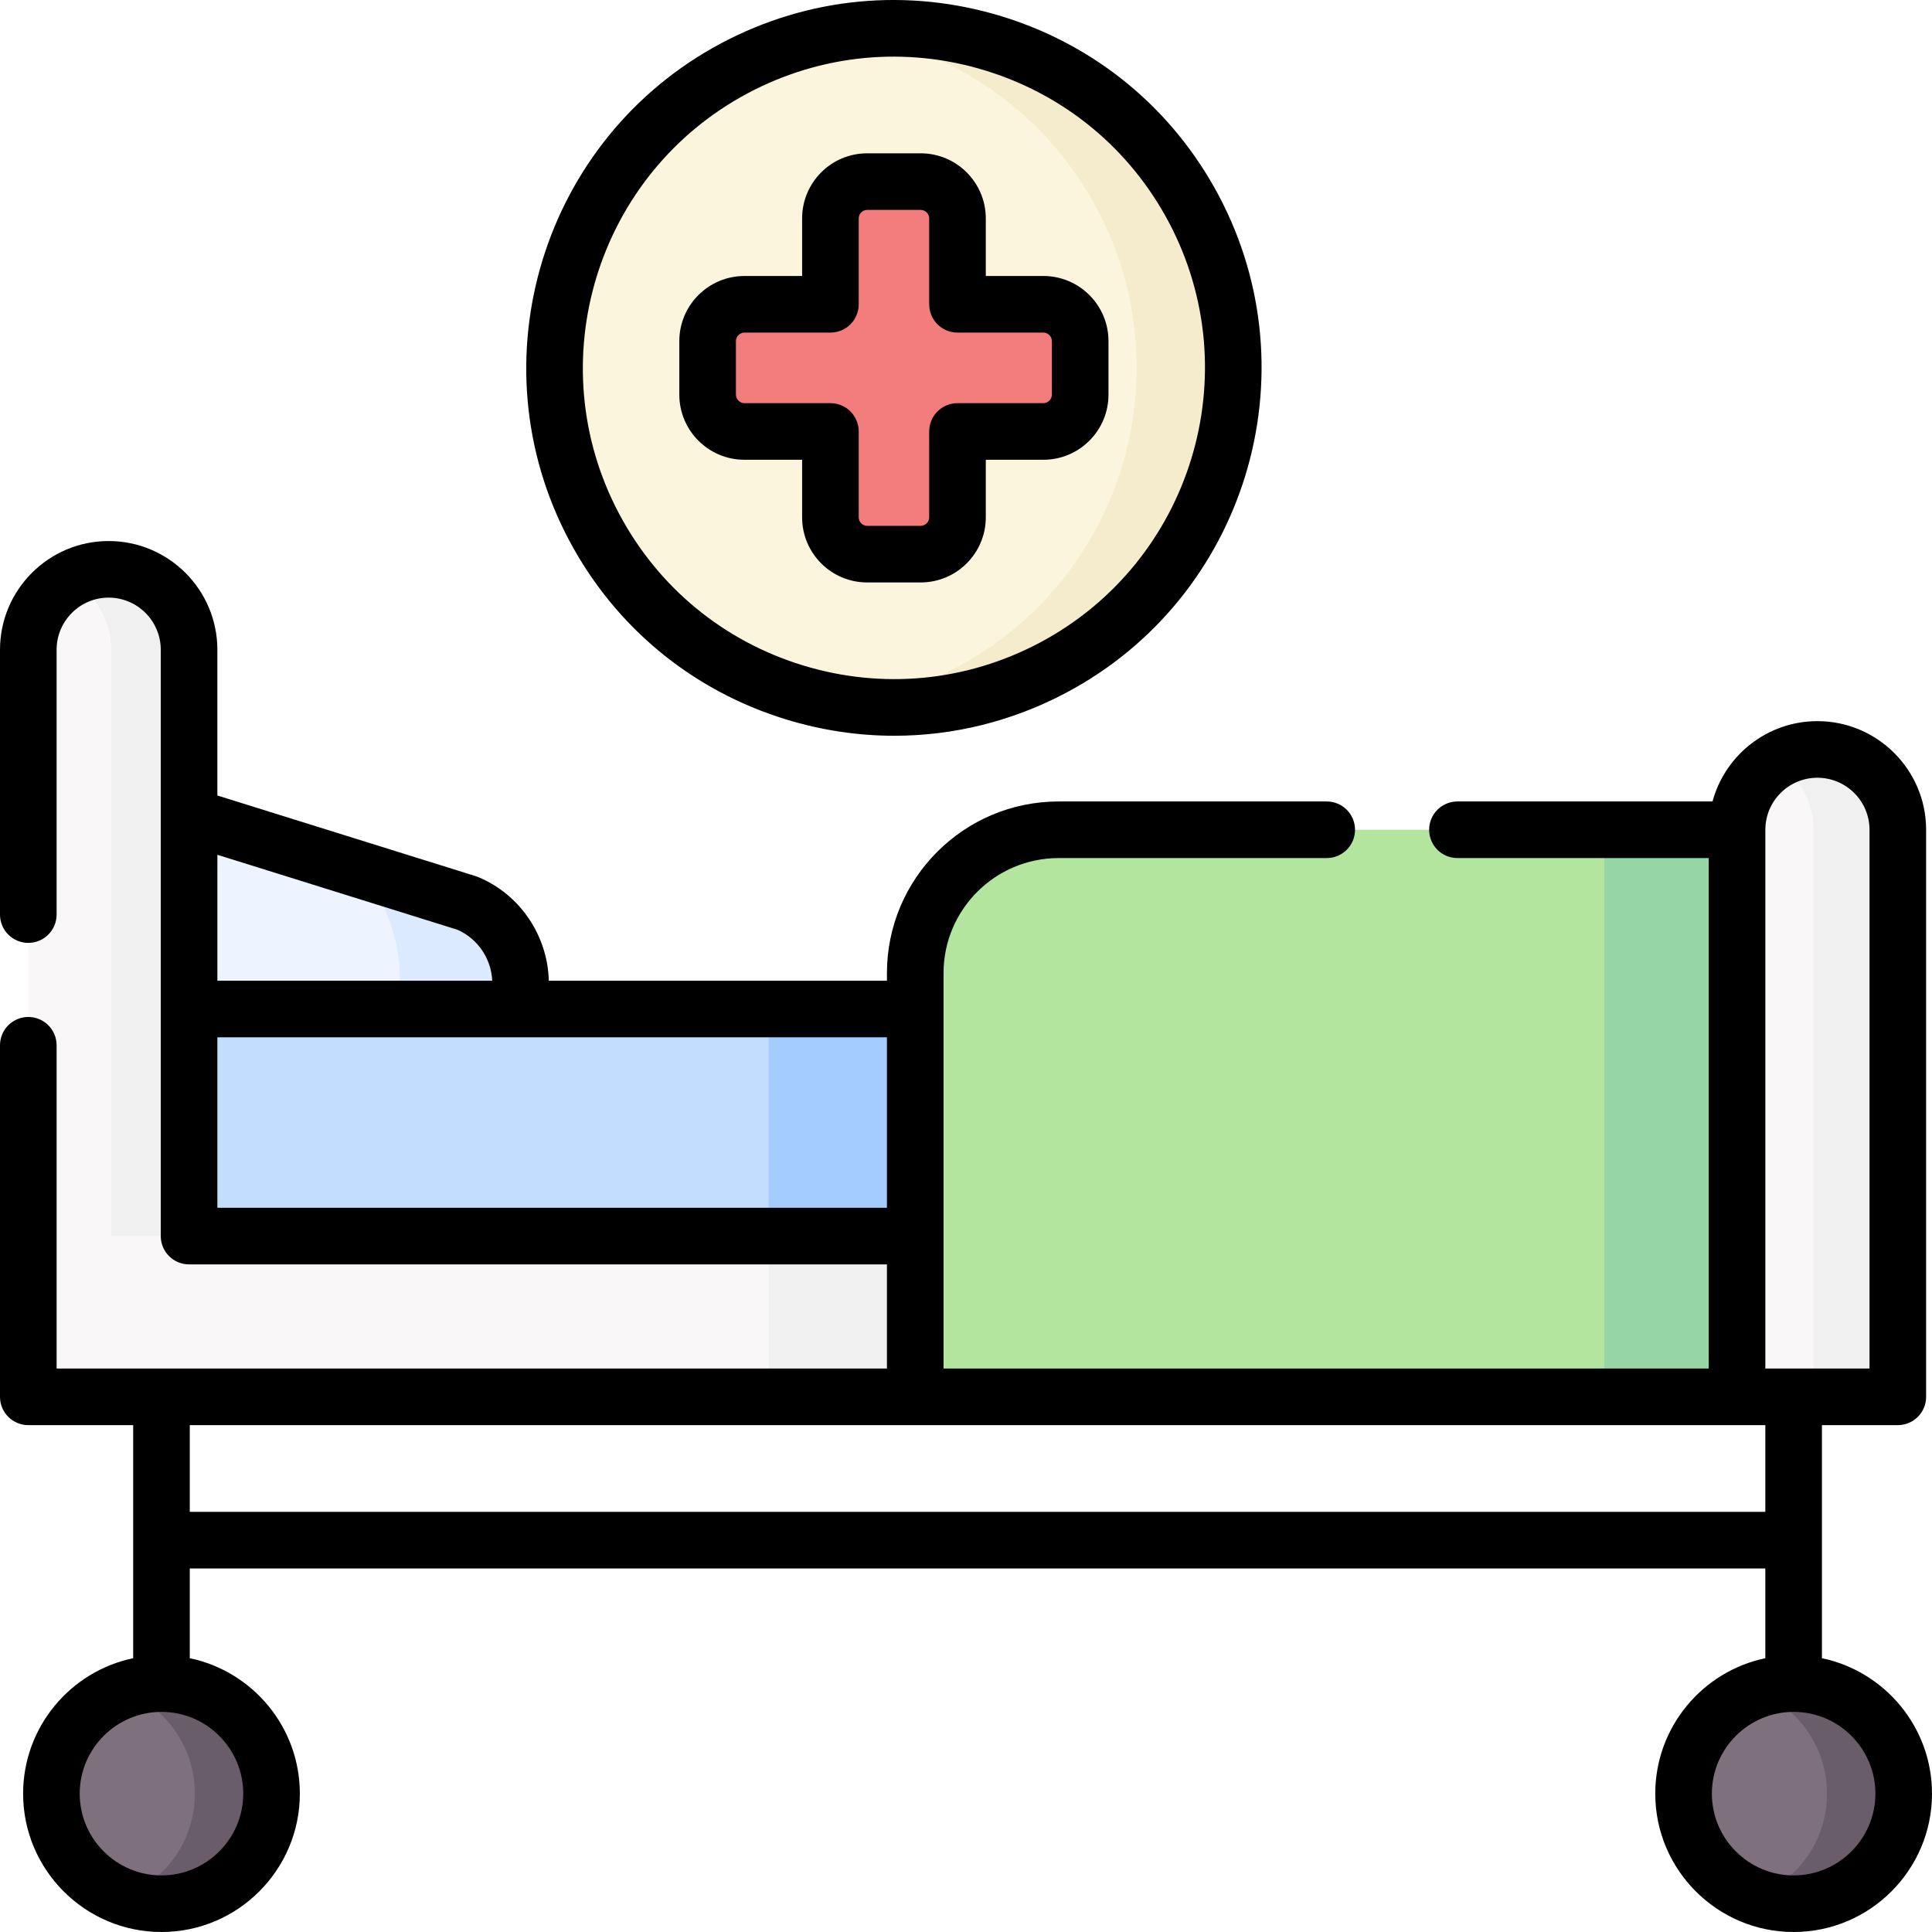
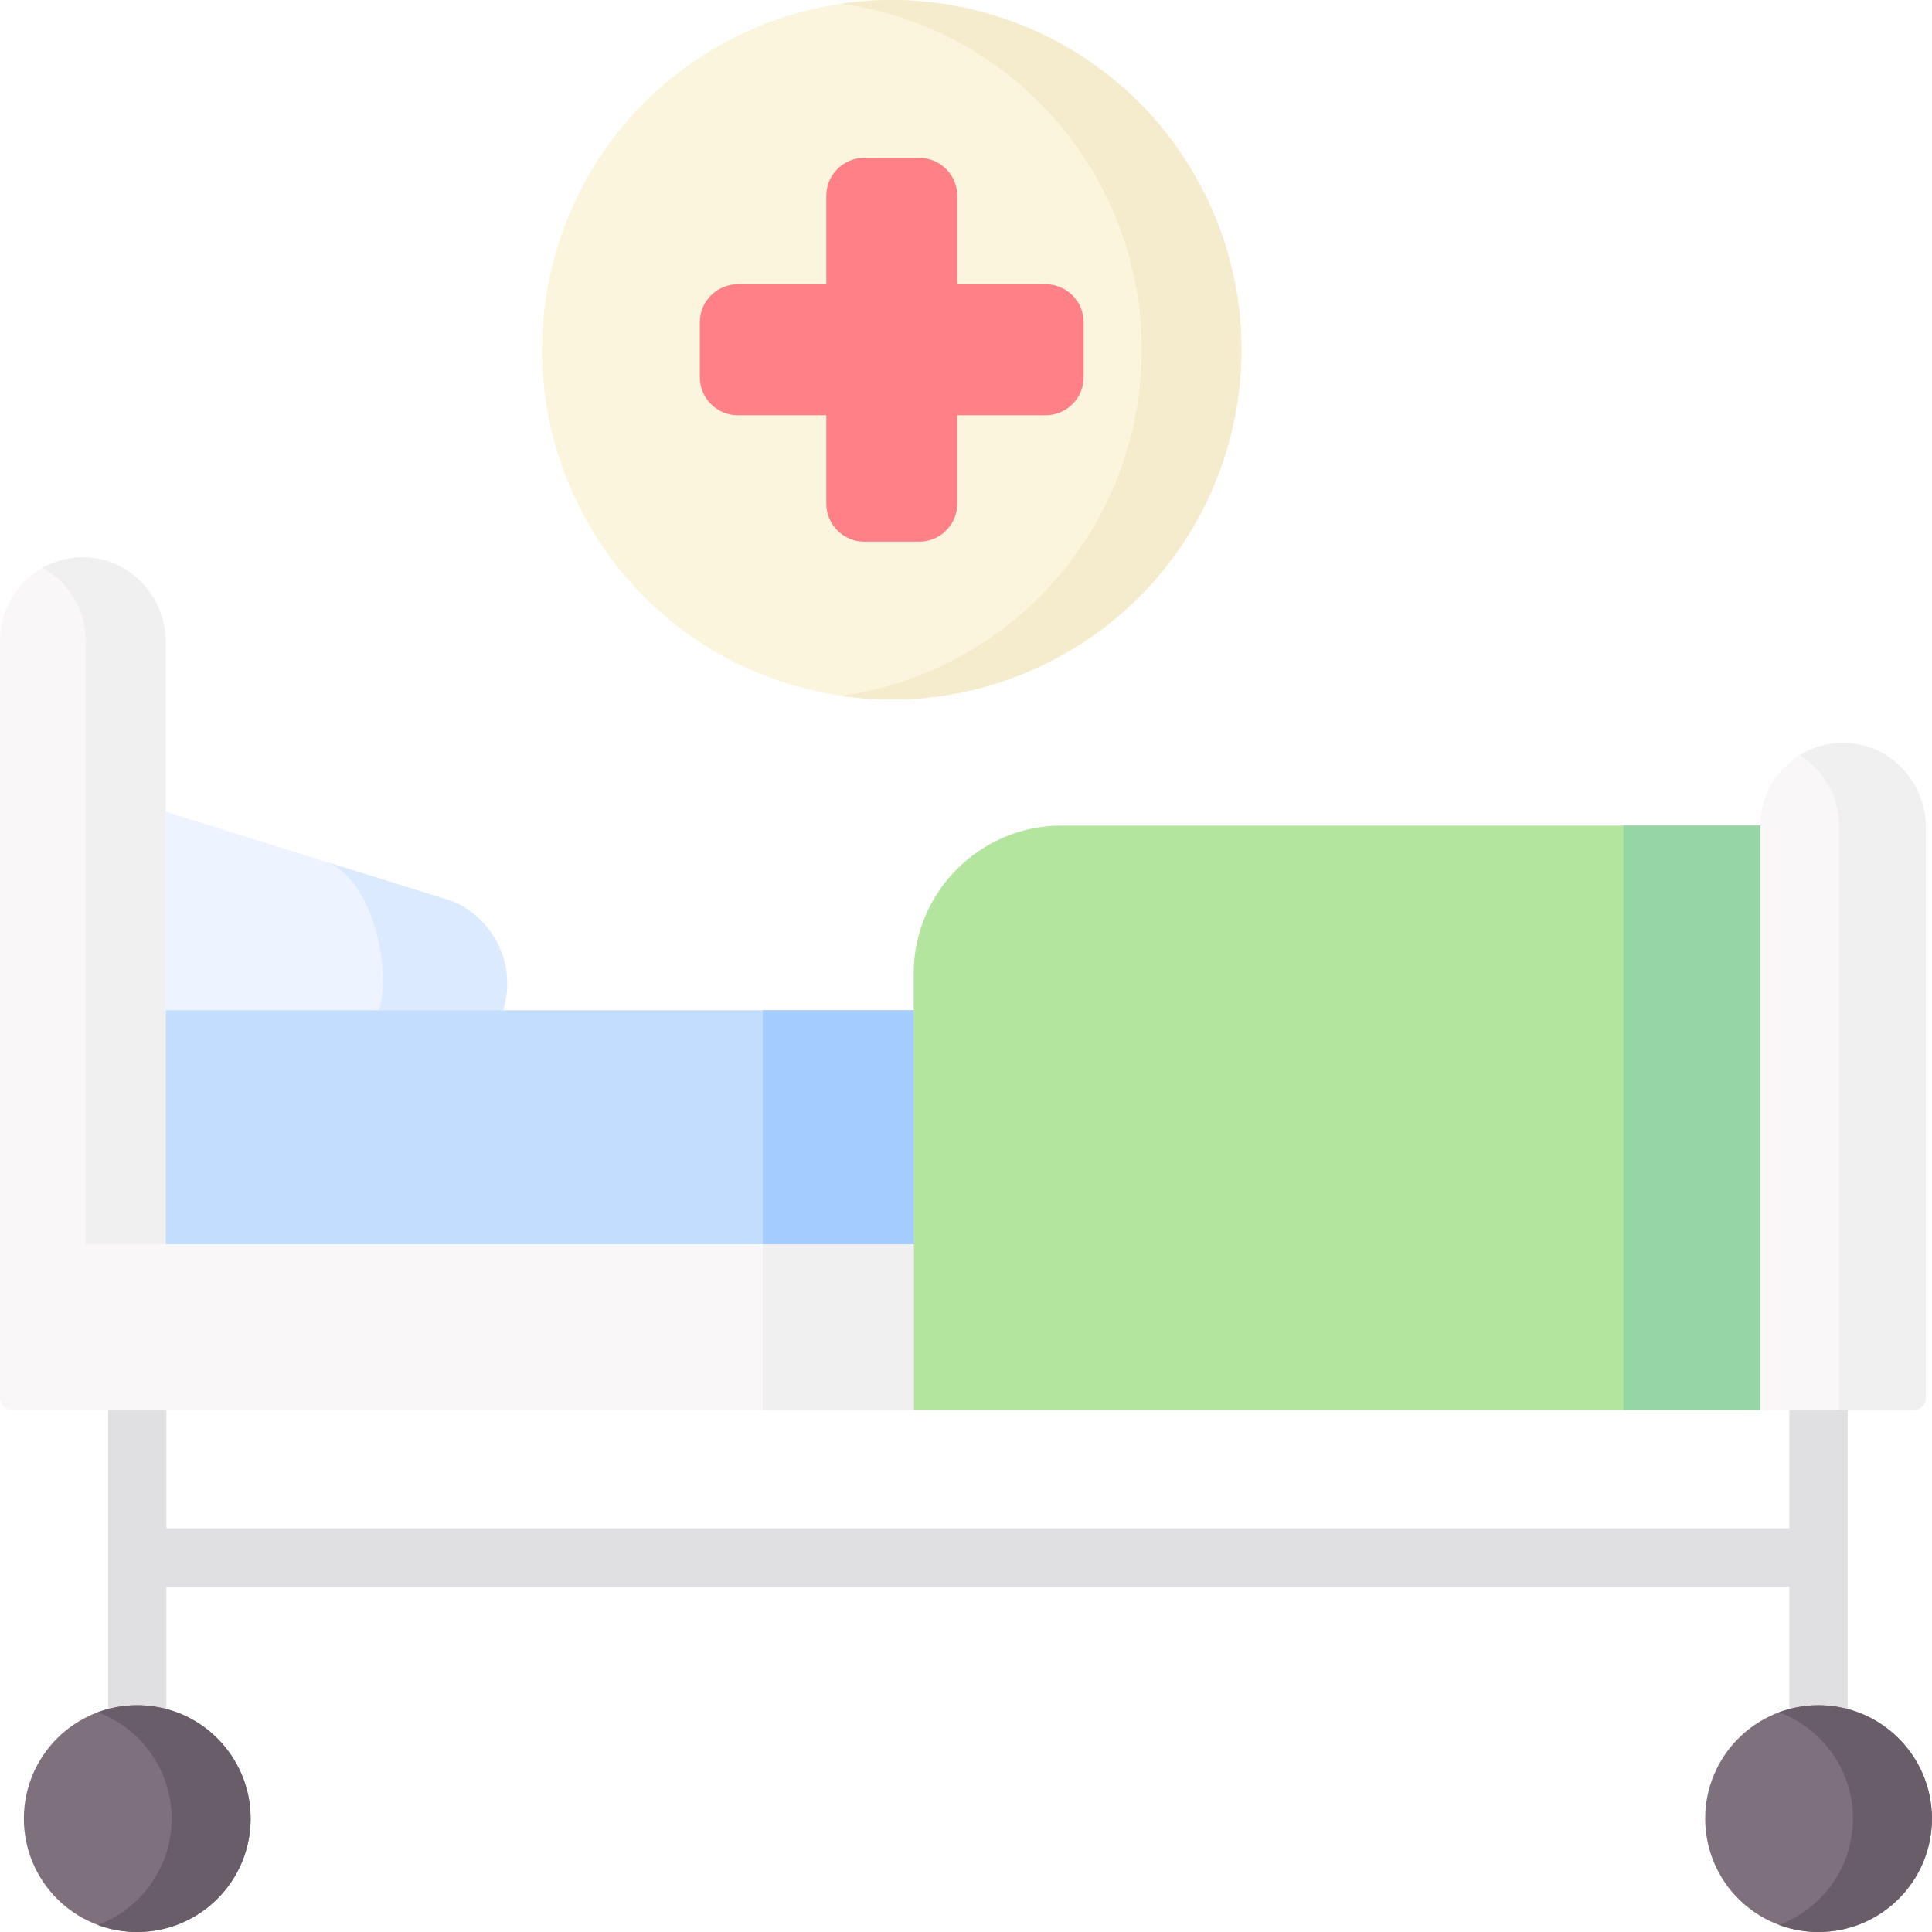
<svg xmlns="http://www.w3.org/2000/svg" id="Capa_1" enable-background="new 0 0 512 512" height="512" viewBox="0 0 512 512" width="512">
  <g>
+     <path d="m481.699 365.894c-4.229.126-7.49 3.815-7.49 8.046v31.08h-430.111v-31.08c0-4.23-3.26-7.92-7.488-8.047-4.376-.131-7.964 3.376-7.964 7.723v77.964c0 4.23 3.26 7.92 7.488 8.047 4.376.131 7.964-3.376 7.964-7.723v-31.432h430.111v31.108c0 4.231 3.261 7.92 7.49 8.046 4.376.131 7.963-3.377 7.963-7.723v-78.288c0-4.345-3.587-7.852-7.963-7.721z" fill="#e0dfe1" />
    <g>
-       <path clip-rule="evenodd" d="m123.806 239.34-73.701-23.016-9.978 70.691 96.775-19.614c3.543-11.168-2.069-23.498-13.096-28.061z" fill="#edf4ff" fill-rule="evenodd" />
+       <path clip-rule="evenodd" d="m119.825 238.826-75.92-23.711-10.278 72.827 99.689-20.207c3.65-11.505-2.132-24.208-13.491-28.909z" fill="#edf4ff" fill-rule="evenodd" />
    </g>
    <g>
-       <path clip-rule="evenodd" d="m136.902 267.401c3.543-11.168-2.069-23.497-13.096-28.061l-31.946-9.977c11.027 4.563 16.639 26.87 13.096 38.038z" fill="#dbeaff" fill-rule="evenodd" />
+       <path clip-rule="evenodd" d="m133.316 267.735c3.65-11.505-2.132-24.208-13.49-28.909l-32.908-10.279c11.359 4.701 17.14 27.682 13.49 39.188z" fill="#dbeaff" fill-rule="evenodd" />
    </g>
    <g>
-       <path clip-rule="evenodd" d="m242.549 267.401h-62.787-106.753-22.904l-18 47.817 18 30.356 192.444-17.998 16.512-32.54z" fill="#c3ddff" fill-rule="evenodd" />
+       <path clip-rule="evenodd" d="m242.145 267.735h-64.679-109.967-23.594l-18.542 49.262 18.542 31.274 198.24-18.543 17.009-33.522z" fill="#c3ddff" fill-rule="evenodd" />
    </g>
    <g>
-       <path clip-rule="evenodd" d="m242.549 327.576h-192.444v-60.175-51.076-44.132c0-11.735-9.581-21.315-21.317-21.315-11.707 0-21.288 9.58-21.288 21.315v197.984h35.291 199.758l16.512-21.301z" fill="#f9f7f8" fill-rule="evenodd" />
+       <path clip-rule="evenodd" d="m242.145 329.728h-198.24v-61.993-52.62-44.955c0-11.379-8.454-21.253-19.779-22.363-13.027-1.276-24.109 9.042-24.109 21.852v200.878c0 1.707 1.384 3.091 3.091 3.091h33.264 205.773l17.009-21.944z" fill="#f9f7f8" fill-rule="evenodd" />
    </g>
    <g>
-       <path clip-rule="evenodd" d="m460.335 327.576v-107.68h-179.801c-20.891 0-37.984 17.092-37.984 37.981v9.524 60.175 42.601h217.786v-42.601z" fill="#b3e59f" fill-rule="evenodd" />
+       <path clip-rule="evenodd" d="m466.489 329.728v-110.934h-185.216c-21.52 0-39.128 17.608-39.128 39.128v9.813 61.993 43.889h224.344z" fill="#b3e59f" fill-rule="evenodd" />
    </g>
    <g>
-       <path clip-rule="evenodd" d="m502.94 370.177v-150.281c0-11.706-9.609-21.286-21.317-21.286-11.707 0-21.288 9.58-21.288 21.286l-30.657 107.68 30.657 42.601h14.995z" fill="#f9f7f8" fill-rule="evenodd" />
+       <path clip-rule="evenodd" d="m510.376 370.527v-151.192c0-11.379-8.454-21.254-19.779-22.364-13.027-1.276-24.108 9.044-24.108 21.823l-31.581 110.934 31.581 43.889h15.447 25.35c1.707 0 3.09-1.384 3.09-3.09z" fill="#f9f7f8" fill-rule="evenodd" />
    </g>
    <g>
-       <path clip-rule="evenodd" d="m203.715 267.401h38.835v60.175h-38.835z" fill="#a4ccff" fill-rule="evenodd" />
+       <path clip-rule="evenodd" d="m202.14 267.735h40.004v61.993h-40.004z" fill="#a4ccff" fill-rule="evenodd" />
    </g>
    <g>
-       <path clip-rule="evenodd" d="m203.715 327.576h38.835v42.601h-38.835z" fill="#f0f0f0" fill-rule="evenodd" />
+       <path clip-rule="evenodd" d="m202.14 329.728h40.004v43.889h-40.004z" fill="#f0f0f0" fill-rule="evenodd" />
    </g>
    <g>
-       <path clip-rule="evenodd" d="m460.335 327.576v-60.175-47.505h-35.206v47.505 60.175 42.601h35.206z" fill="#95d6a4" fill-rule="evenodd" />
+       <path clip-rule="evenodd" d="m466.489 329.728v-61.993-48.941h-36.267v48.941 61.993 43.889h36.267z" fill="#95d6a4" fill-rule="evenodd" />
    </g>
    <g>
-       <path clip-rule="evenodd" d="m50.105 267.401v-51.076-44.132c0-11.735-9.581-21.315-21.317-21.315-3.713 0-7.228.964-10.29 2.664 6.548 3.656 10.998 10.657 10.998 18.65v44.132 51.076 60.175h9.921 10.687v-42.601-17.573z" fill="#f0f0f0" fill-rule="evenodd" />
+       <path clip-rule="evenodd" d="m43.905 267.735v-52.62-44.926c0-11.628-8.82-21.642-20.421-22.446-4.391-.304-8.564.706-12.137 2.692 6.745 3.767 11.33 10.979 11.33 19.214v45.466 52.62 61.993h10.22 11.008v-43.889z" fill="#f0f0f0" fill-rule="evenodd" />
    </g>
    <g>
-       <path clip-rule="evenodd" d="m279.088 176.926c43.88-23.299 60.548-77.748 37.247-121.625-12.132-22.874-32.797-38.378-55.984-44.642-15.109-4.082-31.323-4.252-46.97 0-6.35 1.729-12.614 4.167-18.68 7.398-43.852 23.299-60.548 77.748-37.247 121.625s77.754 60.543 121.634 37.244z" fill="#faf5dc" fill-rule="evenodd" />
+       <path clip-rule="evenodd" d="m279.783 174.526c45.202-24.003 62.371-80.098 38.369-125.301-12.498-23.565-33.785-39.538-57.67-45.991-15.564-4.205-32.266-4.38-48.385 0-6.541 1.781-12.994 4.293-19.243 7.621-45.173 24.003-62.371 80.098-38.369 125.301s80.097 62.373 125.298 38.37z" fill="#faf5dc" fill-rule="evenodd" />
    </g>
    <g>
-       <path clip-rule="evenodd" d="m286.26 90.391c0-5.357-4.394-9.75-9.751-9.75h-22.762v-22.761c0-5.357-4.394-9.75-9.751-9.75h-14.202c-5.357 0-9.723 4.393-9.723 9.75v22.76h-22.791c-5.357 0-9.751 4.393-9.751 9.75v14.2c0 5.357 4.394 9.75 9.751 9.75h22.791v22.76c0 5.357 4.365 9.75 9.723 9.75h14.202c5.357 0 9.751-4.393 9.751-9.75v-22.76h22.762c5.357 0 9.751-4.393 9.751-9.75z" fill="#f37c7c" fill-rule="evenodd" />
+       <path clip-rule="evenodd" d="m287.171 85.375c0-5.525-4.52-10.045-10.045-10.045h-23.447v-23.448c0-5.525-4.52-10.045-10.045-10.045h-14.629c-5.509 0-10.016 4.507-10.016 10.016v23.477h-23.477c-5.525 0-10.045 4.52-10.045 10.045v14.63c0 5.525 4.52 10.045 10.045 10.045h23.477v23.448c0 5.525 4.52 10.045 10.045 10.045h14.6c5.525 0 10.045-4.52 10.045-10.045v-23.448h23.448c5.525 0 10.045-4.52 10.045-10.045v-14.63z" fill="#ff8086" fill-rule="evenodd" />
    </g>
    <g>
-       <path clip-rule="evenodd" d="m279.088 176.926c43.88-23.299 60.548-77.748 37.247-121.625-12.132-22.874-32.797-38.378-55.984-44.642-11.707-3.175-24.066-3.997-36.34-2.211 3.628.51 7.2 1.247 10.715 2.211 23.187 6.264 43.824 21.768 55.984 44.642 23.301 43.877 6.633 98.326-37.247 121.625-9.439 5.017-19.332 8.163-29.31 9.609 18.226 2.636 37.417-.312 54.935-9.609z" fill="#f5ebcd" fill-rule="evenodd" />
+       <path clip-rule="evenodd" d="m279.783 174.526c45.202-24.003 62.371-80.098 38.369-125.301-12.498-23.565-33.785-39.538-57.67-45.991-12.06-3.271-24.791-4.117-37.434-2.278 3.738.526 7.417 1.285 11.038 2.278 23.886 6.453 45.143 22.426 57.67 45.991 24.002 45.203 6.833 101.298-38.369 125.301-9.724 5.169-19.914 8.41-30.193 9.899 18.775 2.715 38.544-.322 56.589-9.899z" fill="#f5ebcd" fill-rule="evenodd" />
    </g>
    <g>
-       <path clip-rule="evenodd" d="m71.96 475.334c0-16.1-13.068-29.166-29.169-29.166-16.129 0-29.169 13.067-29.169 29.166 0 16.1 13.039 29.166 29.169 29.166 16.102 0 29.169-13.066 29.169-29.166z" fill="#7e707d" fill-rule="evenodd" />
+       <path clip-rule="evenodd" d="m66.419 481.952c0-16.586-13.461-30.048-30.047-30.048-16.615 0-30.047 13.462-30.047 30.048s13.432 30.048 30.047 30.048c16.585 0 30.047-13.462 30.047-30.048z" fill="#7e707d" fill-rule="evenodd" />
    </g>
    <g>
-       <path clip-rule="evenodd" d="m504.499 475.221c-.085-16.071-13.124-29.053-29.169-29.053-16.129 0-29.168 13.067-29.168 29.166 0 16.1 13.039 29.166 29.168 29.166 16.044 0 29.083-12.982 29.169-29.025v-.142z" fill="#7e707d" fill-rule="evenodd" />
+       <path clip-rule="evenodd" d="m511.982 481.835c-.088-16.557-13.52-29.931-30.047-29.931-16.615 0-30.047 13.462-30.047 30.048s13.432 30.048 30.047 30.048c16.527 0 29.959-13.374 30.047-29.902v-.146z" fill="#7e707d" fill-rule="evenodd" />
    </g>
    <g>
-       <path clip-rule="evenodd" d="m504.499 475.221c-.085-16.071-13.124-29.053-29.169-29.053-3.572 0-7.002.652-10.176 1.814 11.055 4.11 18.964 14.739 19.02 27.239v.113.142c-.057 12.471-7.965 23.101-19.02 27.21 3.175 1.19 6.605 1.814 10.176 1.814 16.044 0 29.083-12.982 29.169-29.025v-.142z" fill="#6a5d6a" fill-rule="evenodd" />
+       <path clip-rule="evenodd" d="m511.982 481.835c-.088-16.557-13.52-29.931-30.047-29.931-3.679 0-7.212.672-10.483 1.869 11.388 4.234 19.535 15.184 19.593 28.062v.117.146c-.058 12.848-8.205 23.799-19.593 28.033 3.27 1.226 6.804 1.869 10.483 1.869 16.527 0 29.959-13.374 30.047-29.902v-.146z" fill="#6a5d6a" fill-rule="evenodd" />
    </g>
    <g>
-       <path clip-rule="evenodd" d="m42.792 504.5c16.101 0 29.169-13.067 29.169-29.166 0-16.1-13.068-29.166-29.169-29.166-3.572 0-7.002.652-10.176 1.814 11.112 4.138 19.02 14.824 19.02 27.352s-7.909 23.242-19.02 27.352c3.174 1.191 6.604 1.814 10.176 1.814z" fill="#6a5d6a" fill-rule="evenodd" />
+       <path clip-rule="evenodd" d="m36.372 512c17.463 0 31.462-14.923 29.932-32.703-1.145-13.315-11.211-24.44-24.352-26.876-5.682-1.054-11.167-.439-16.063 1.353 11.446 4.263 19.593 15.272 19.593 28.179s-8.147 23.945-19.593 28.179c3.27 1.226 6.803 1.868 10.483 1.868z" fill="#6a5d6a" fill-rule="evenodd" />
    </g>
    <g>
-       <path clip-rule="evenodd" d="m502.94 370.177v-150.281c0-11.706-9.609-21.286-21.317-21.286-4.082 0-7.909 1.162-11.168 3.175 6.094 3.77 10.148 10.487 10.148 18.112v150.281h22.337z" fill="#f0f0f0" fill-rule="evenodd" />
-     </g>
-     <g>
-       <path d="m208.357 190.666c9.427 2.886 19.064 4.316 28.652 4.316 15.725 0 31.314-3.848 45.597-11.433 47.454-25.197 65.557-84.307 40.353-131.766-12.209-22.989-32.639-39.846-57.528-47.466-24.888-7.622-51.255-5.093-74.249 7.116 0 0-.001.001-.001.001-47.447 25.209-65.549 84.318-40.352 131.765 12.209 22.99 32.639 39.846 57.528 47.467zm-10.137-165.986-.001.001c19.454-10.33 41.765-12.466 62.821-6.021 21.057 6.446 38.342 20.708 48.671 40.159 21.325 40.155 6.009 90.166-34.14 111.484-19.455 10.331-41.763 12.469-62.821 6.022-21.057-6.447-38.342-20.709-48.672-40.16-21.319-40.144-6.003-90.156 34.142-111.485z" />
-       <path d="m197.28 121.842h15.29v15.26c0 9.512 7.726 17.25 17.223 17.25h14.202c9.512 0 17.251-7.738 17.251-17.25v-15.26h15.262c9.513 0 17.252-7.738 17.252-17.25v-14.201c0-9.512-7.739-17.25-17.252-17.25h-15.262v-15.26c0-9.512-7.739-17.25-17.251-17.25h-14.202c-9.497 0-17.223 7.738-17.223 17.25v15.26h-15.29c-9.512 0-17.252 7.738-17.252 17.25v14.201c0 9.512 7.74 17.25 17.252 17.25zm-2.251-31.451c0-1.22 1.031-2.251 2.251-2.251h22.791c4.142 0 7.5-3.357 7.5-7.5v-22.76c0-1.22 1.018-2.251 2.222-2.251h14.202c1.22 0 2.251 1.031 2.251 2.251v22.76c0 4.142 3.358 7.5 7.5 7.5h22.762c1.22 0 2.251 1.031 2.251 2.251v14.201c0 1.22-1.031 2.251-2.251 2.251h-22.762c-4.142 0-7.5 3.357-7.5 7.5v22.76c0 1.22-1.031 2.251-2.251 2.251h-14.202c-1.205 0-2.222-1.031-2.222-2.251v-22.76c0-4.142-3.358-7.5-7.5-7.5h-22.791c-1.22 0-2.251-1.031-2.251-2.251z" />
-       <path d="m482.831 439.442v-61.766h20.109c4.143 0 7.501-3.357 7.501-7.5v-150.28c0-15.872-12.928-28.786-28.817-28.786-13.28 0-24.482 9.04-27.791 21.286h-67.595c-4.143 0-7.5 3.357-7.5 7.5s3.358 7.5 7.5 7.5h66.597v135.282h-202.785v-35.101-69.698c0-16.808 13.675-30.482 30.484-30.482h71.064c4.143 0 7.5-3.357 7.5-7.5s-3.358-7.5-7.5-7.5h-71.064c-25.08 0-45.485 20.402-45.485 45.482v2.023h-89.611c-.287-11.737-7.425-22.798-18.764-27.49-.207-.086-.418-.162-.632-.229l-68.436-21.373v-38.617c0-15.888-12.928-28.814-28.817-28.814-15.875-.001-28.789 12.925-28.789 28.813v70.181c0 4.142 3.358 7.5 7.5 7.5s7.5-3.357 7.5-7.5v-70.181c0-7.618 6.185-13.815 13.788-13.815 7.618 0 13.816 6.197 13.816 13.815v155.383c0 4.142 3.358 7.5 7.5 7.5h184.943v27.601h-220.046v-85.667c0-4.142-3.358-7.5-7.5-7.5s-7.5 3.357-7.5 7.5v93.167c0 4.142 3.358 7.5 7.5 7.5h27.791v61.766c-16.634 3.471-29.168 18.245-29.168 35.893 0 20.217 16.45 36.666 36.669 36.666s36.669-16.449 36.669-36.666c0-17.648-12.535-32.421-29.168-35.893v-23.784h417.536v23.784c-16.634 3.471-29.169 18.245-29.169 35.893 0 20.217 16.45 36.666 36.669 36.666s36.67-16.45 36.67-36.667c0-17.648-12.535-32.421-29.169-35.892zm-1.208-233.333c7.619 0 13.816 6.184 13.816 13.787v142.781h-27.603v-142.781c0-7.603 6.185-13.787 13.787-13.787zm-360.407 40.28c5.493 2.401 8.976 7.776 9.228 13.512h-72.838v-33.378zm-63.61 73.687v-45.176h79.296 98.147v45.176zm6.854 155.258c0 11.947-9.72 21.666-21.668 21.666s-21.668-9.719-21.668-21.666c0-11.948 9.72-21.667 21.668-21.667s21.668 9.72 21.668 21.667zm-14.168-74.675v-22.982h192.257 225.281v22.982zm425.039 96.342c-11.948 0-21.668-9.719-21.668-21.666 0-11.948 9.72-21.667 21.668-21.667s21.668 9.719 21.668 21.667c0 11.946-9.72 21.666-21.668 21.666z" />
+       <path clip-rule="evenodd" d="m510.376 370.527v-151.183c0-11.46-8.573-21.383-19.989-22.392-4.941-.437-9.597.789-13.475 3.183 6.278 3.884 10.454 10.804 10.454 18.659v154.823h19.919c1.708 0 3.091-1.384 3.091-3.09z" fill="#f0f0f0" fill-rule="evenodd" />
    </g>
  </g>
</svg>
